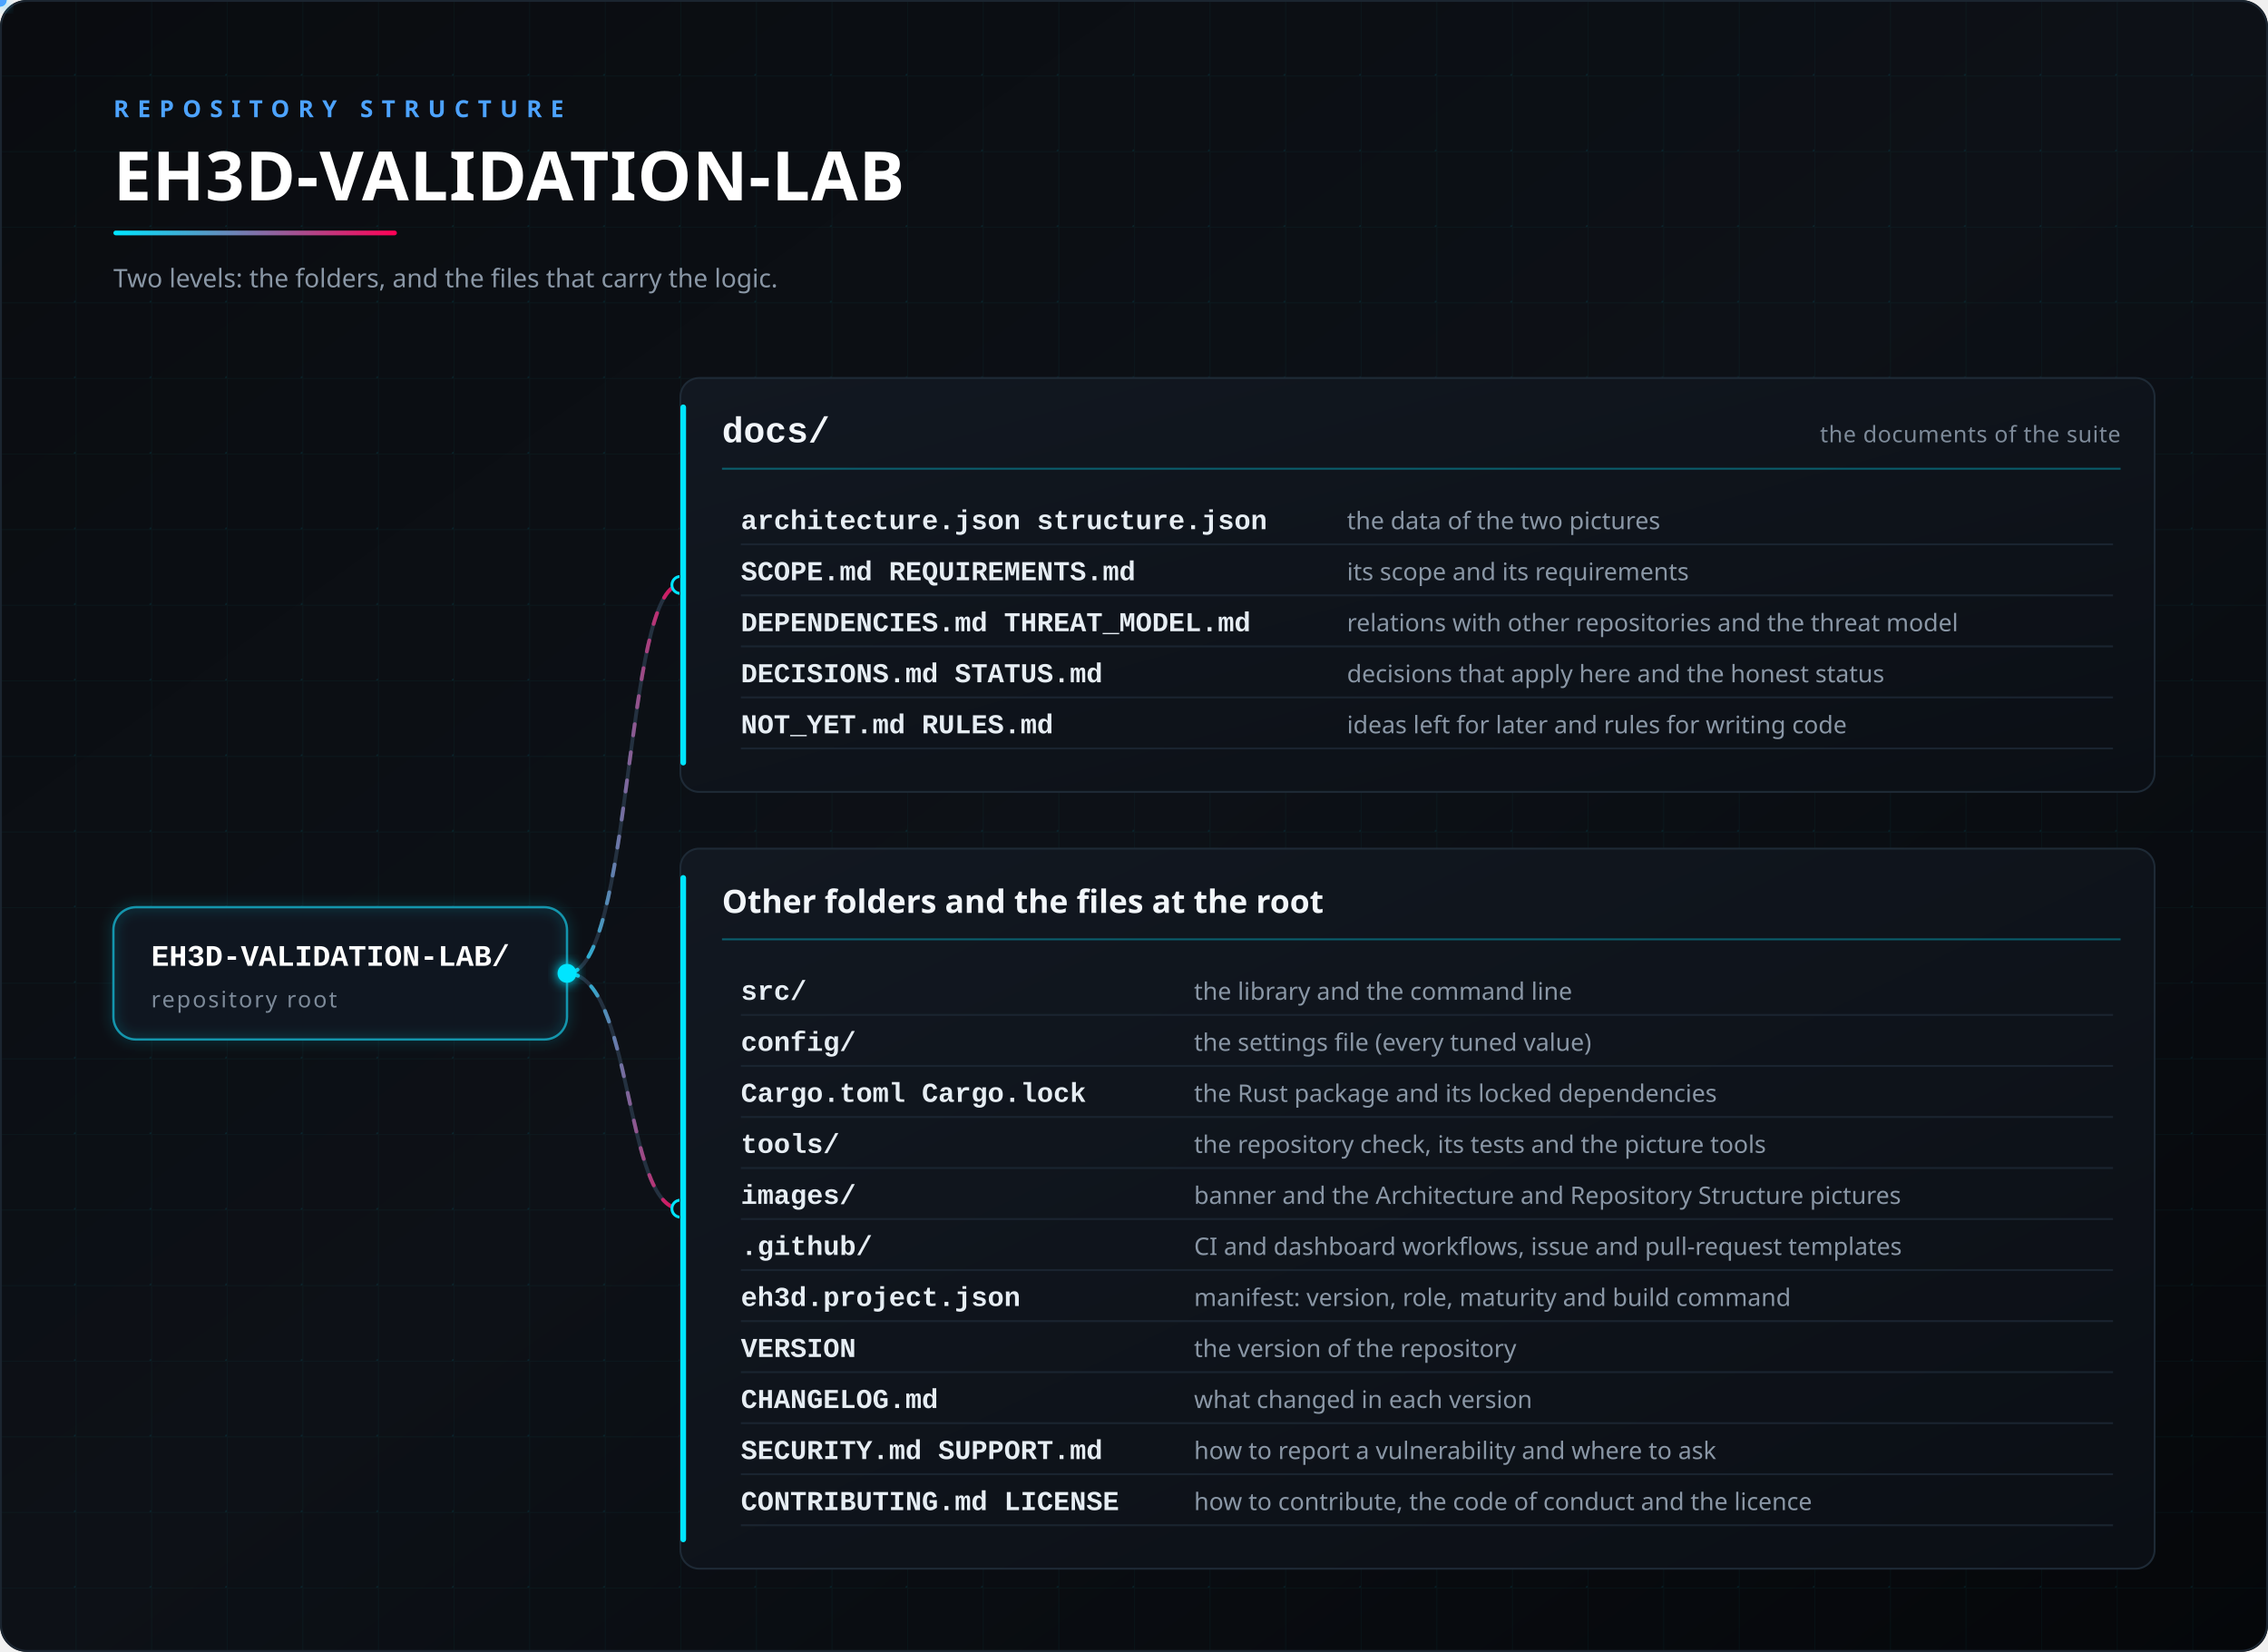
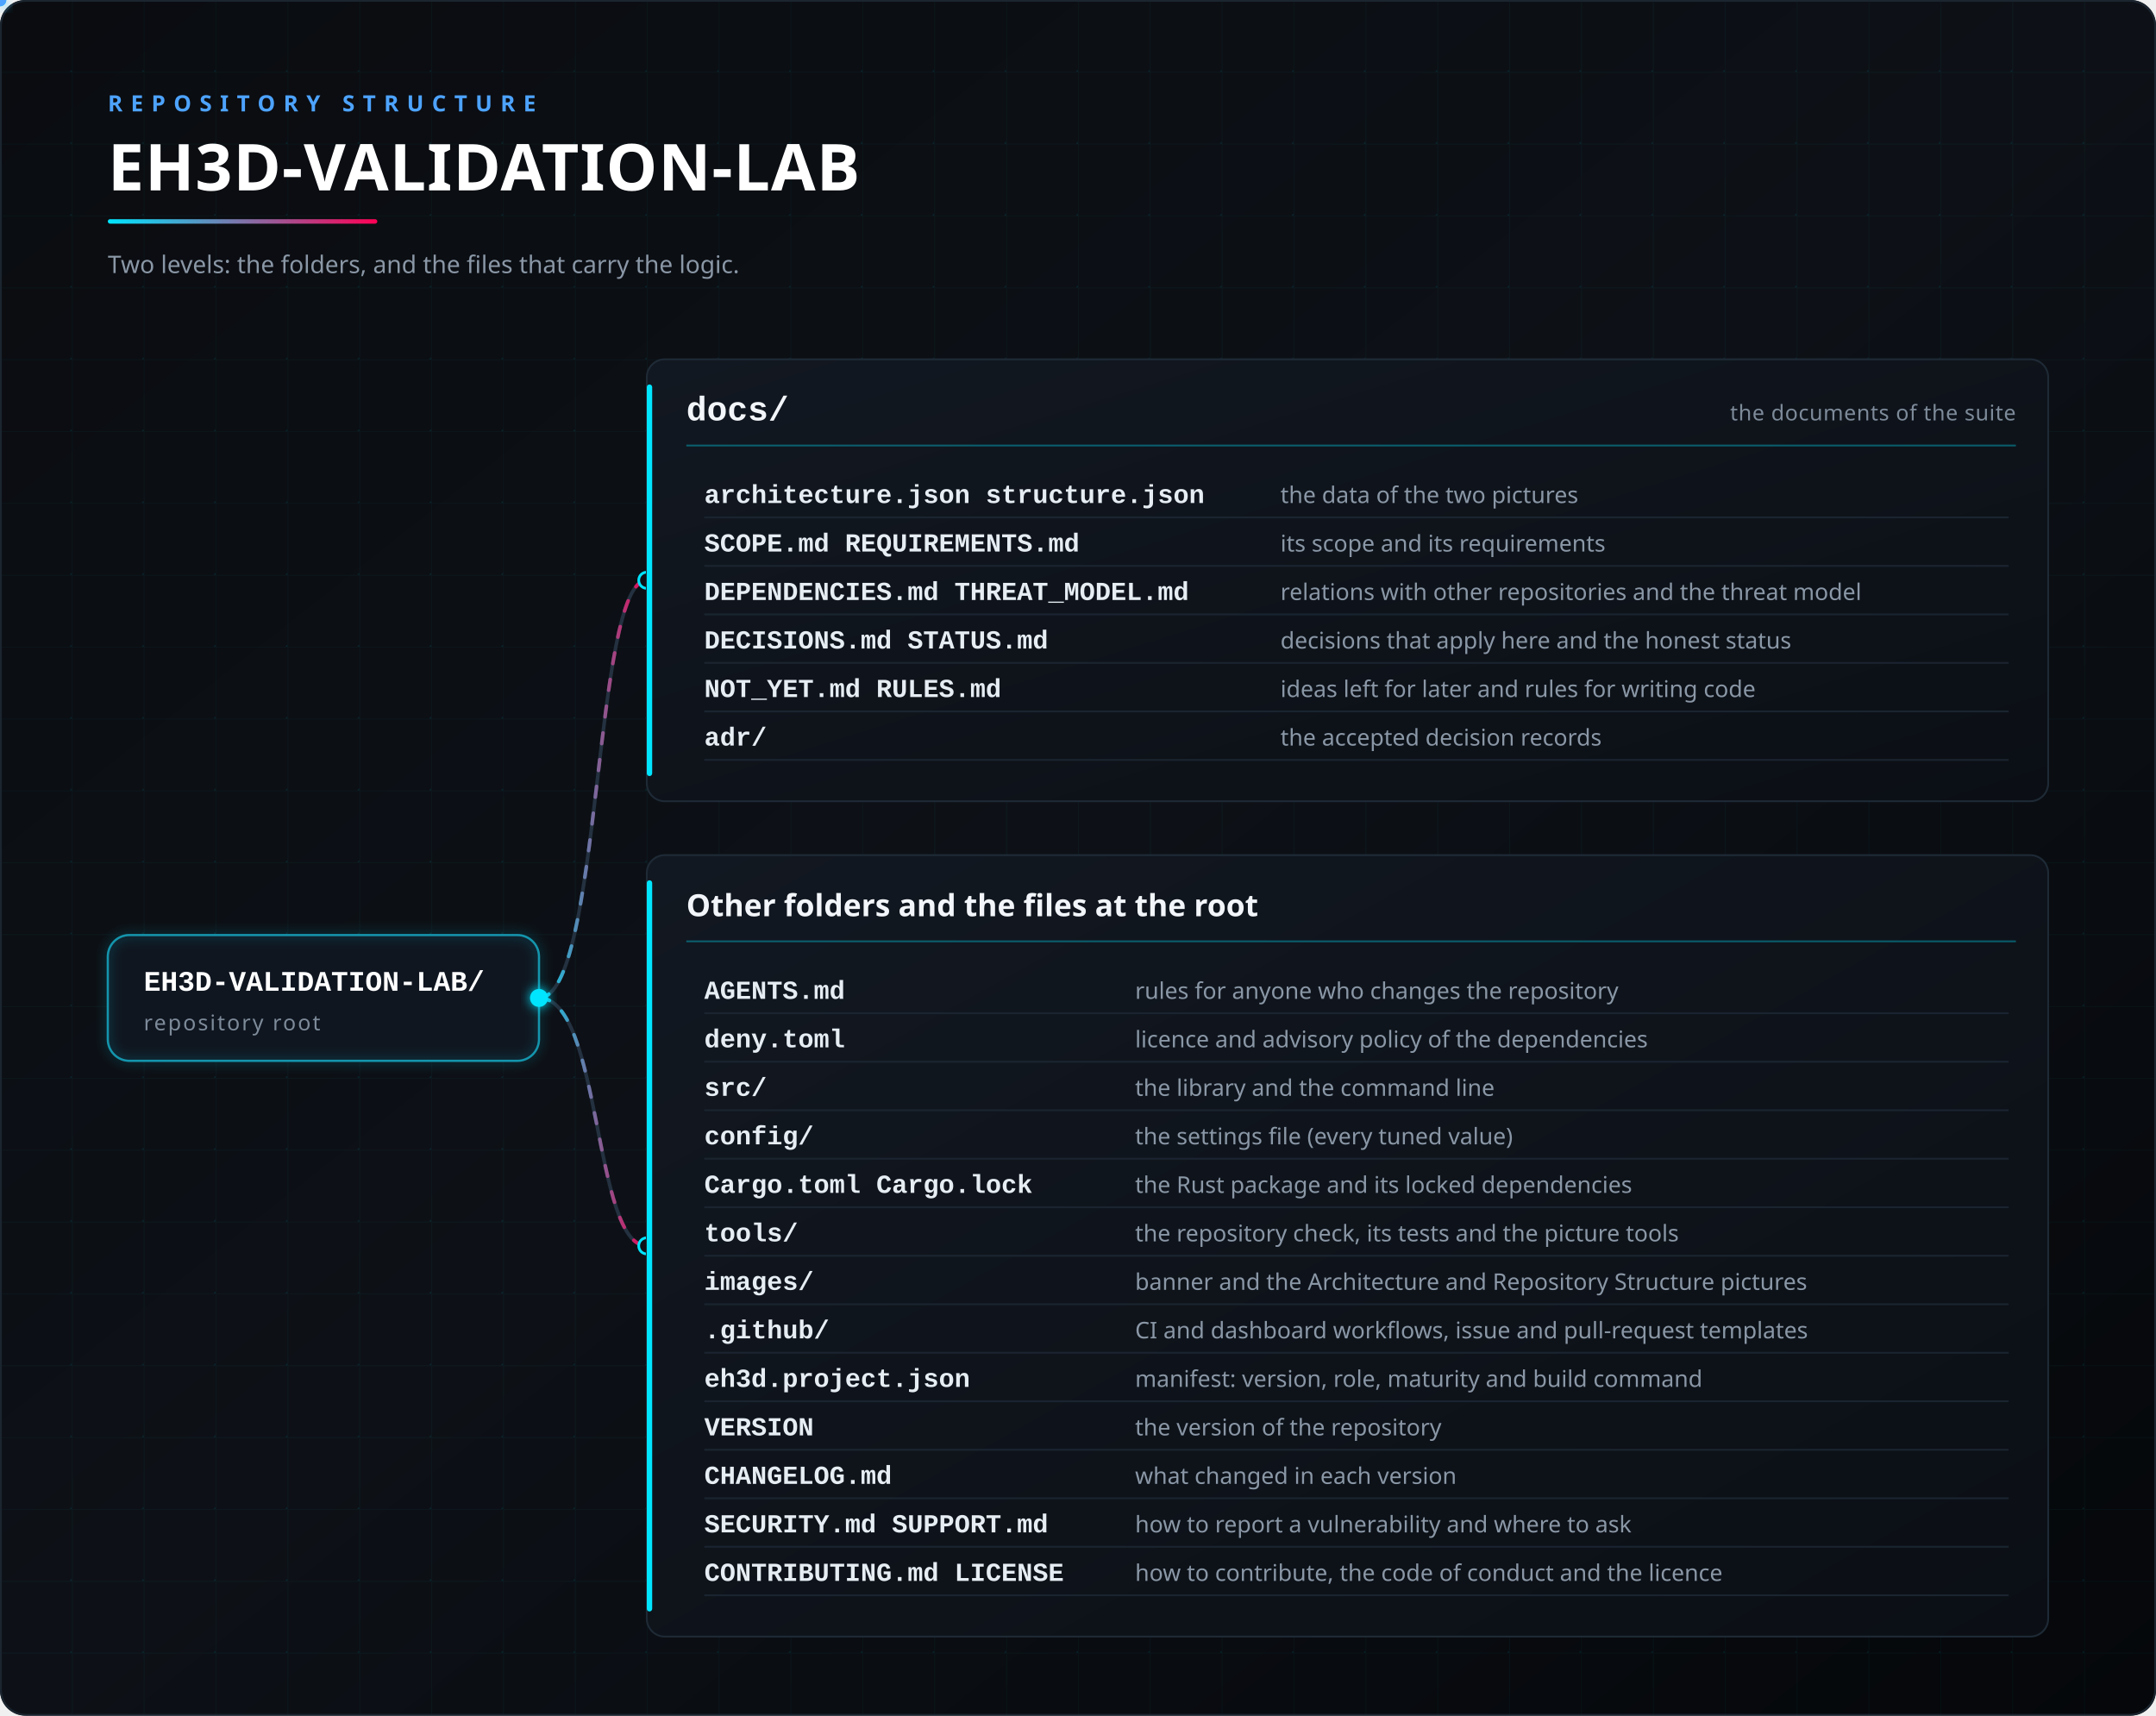
- <svg xmlns="http://www.w3.org/2000/svg" viewBox="0 0 1200 874" width="100%" role="img" aria-labelledby="t d">
+ <svg xmlns="http://www.w3.org/2000/svg" viewBox="0 0 1200 955" width="100%" role="img" aria-labelledby="t d">
  <defs>
    <linearGradient id="bg" x1="0" y1="0" x2="1" y2="1">
      <stop offset="0" stop-color="#0A0C10" />
      <stop offset="0.5" stop-color="#0D1117" />
      <stop offset="1" stop-color="#05070A" />
    </linearGradient>
    <linearGradient id="card" x1="0" y1="0" x2="1" y2="1">
      <stop offset="0" stop-color="#121821" />
      <stop offset="1" stop-color="#0B0F15" />
    </linearGradient>
    <linearGradient id="line" x1="0" y1="0" x2="1" y2="0">
      <stop offset="0" stop-color="#00E5FF" />
      <stop offset="1" stop-color="#FF0055" />
    </linearGradient>
    <filter id="glow" x="-50%" y="-50%" width="200%" height="200%">
      <feGaussianBlur stdDeviation="3" result="b" />
      <feMerge>
        <feMergeNode in="b" />
        <feMergeNode in="SourceGraphic" />
      </feMerge>
    </filter>
    <pattern id="grid" width="40" height="40" patternUnits="userSpaceOnUse">
      <path d="M40 0H0V40" fill="none" stroke="#00E5FF" stroke-opacity="0.035" />
      <circle cx="40" cy="40" r="1" fill="#00E5FF" fill-opacity="0.09" />
    </pattern>
  </defs>
-   <rect width="1200" height="874" rx="14" fill="url(#bg)" />
-   <rect width="1200" height="874" rx="14" fill="url(#grid)" />
-   <rect x="0.5" y="0.5" width="1199" height="873" rx="14" fill="none" stroke="#1B2530" />
+   <rect width="1200" height="955" rx="14" fill="url(#bg)" />
+   <rect width="1200" height="955" rx="14" fill="url(#grid)" />
+   <rect x="0.5" y="0.5" width="1199" height="954" rx="14" fill="none" stroke="#1B2530" />
  <text x="60" y="62" font-family="'Segoe UI','Noto Sans','Noto Sans CJK SC','Microsoft YaHei','Yu Gothic','Helvetica Neue',Helvetica,Arial,sans-serif" font-size="12.5" font-weight="600" fill="#4DA3FF" text-anchor="start" letter-spacing="4.5">REPOSITORY STRUCTURE</text>
  <text x="60" y="106" font-family="'Segoe UI','Noto Sans','Noto Sans CJK SC','Microsoft YaHei','Yu Gothic','Helvetica Neue',Helvetica,Arial,sans-serif" font-size="36" font-weight="700" fill="#FFFFFF" text-anchor="start" letter-spacing="0.5">EH3D-VALIDATION-LAB</text>
  <rect x="60" y="122" width="150" height="2.5" rx="1.25" fill="url(#line)">
    <animate attributeName="width" values="40;150;150" keyTimes="0;0.4;1" dur="3s" repeatCount="indefinite" />
  </rect>
  <text x="60" y="152" font-family="'Segoe UI','Noto Sans','Noto Sans CJK SC','Microsoft YaHei','Yu Gothic','Helvetica Neue',Helvetica,Arial,sans-serif" font-size="13.5" font-weight="400" fill="#8A97A6" text-anchor="start">Two levels: the folders, and the files that carry the logic.</text>
-   <path id="c0" d="M300,515 C335,515 330,309.5 360,309.5" fill="none" stroke="#243140" stroke-width="2" />
-   <path d="M300,515 C335,515 330,309.5 360,309.5" fill="none" stroke="url(#line)" stroke-width="2" stroke-linecap="round" stroke-dasharray="6 9" opacity="0.9">
+   <path id="c0" d="M300,555.5 C335,555.5 330,323 360,323" fill="none" stroke="#243140" stroke-width="2" />
+   <path d="M300,555.5 C335,555.5 330,323 360,323" fill="none" stroke="url(#line)" stroke-width="2" stroke-linecap="round" stroke-dasharray="6 9" opacity="0.9">
    <animate attributeName="stroke-dashoffset" from="0" to="-30" dur="1.6s" repeatCount="indefinite" />
  </path>
-   <circle cx="360" cy="309.5" r="4.5" fill="#0D1117" stroke="#00E5FF" stroke-width="1.5" />
-   <path id="c1" d="M300,515 C335,515 330,639.5 360,639.5" fill="none" stroke="#243140" stroke-width="2" />
-   <path d="M300,515 C335,515 330,639.5 360,639.5" fill="none" stroke="url(#line)" stroke-width="2" stroke-linecap="round" stroke-dasharray="6 9" opacity="0.9">
+   <circle cx="360" cy="323" r="4.5" fill="#0D1117" stroke="#00E5FF" stroke-width="1.5" />
+   <path id="c1" d="M300,555.5 C335,555.5 330,693.5 360,693.5" fill="none" stroke="#243140" stroke-width="2" />
+   <path d="M300,555.5 C335,555.5 330,693.5 360,693.5" fill="none" stroke="url(#line)" stroke-width="2" stroke-linecap="round" stroke-dasharray="6 9" opacity="0.9">
    <animate attributeName="stroke-dashoffset" from="0" to="-30" dur="1.6s" repeatCount="indefinite" />
  </path>
-   <circle cx="360" cy="639.5" r="4.5" fill="#0D1117" stroke="#00E5FF" stroke-width="1.5" />
+   <circle cx="360" cy="693.5" r="4.5" fill="#0D1117" stroke="#00E5FF" stroke-width="1.5" />
  <circle r="3.5" fill="#00E5FF" filter="url(#glow)">
    <animateMotion dur="3.4s" repeatCount="indefinite">
      <mpath href="#c0" />
    </animateMotion>
  </circle>
  <circle r="3.5" fill="#4DA3FF" filter="url(#glow)">
    <animateMotion dur="4.2s" repeatCount="indefinite">
      <mpath href="#c1" />
    </animateMotion>
  </circle>
-   <rect x="60" y="480" width="240" height="70" rx="12" fill="#0F1620" stroke="#2A3A4C" stroke-width="1.2" />
-   <rect x="60" y="480" width="240" height="70" rx="12" fill="none" stroke="#00E5FF" stroke-opacity="0.5" stroke-width="1.2" filter="url(#glow)">
+   <rect x="60" y="520.5" width="240" height="70" rx="12" fill="#0F1620" stroke="#2A3A4C" stroke-width="1.2" />
+   <rect x="60" y="520.5" width="240" height="70" rx="12" fill="none" stroke="#00E5FF" stroke-opacity="0.5" stroke-width="1.2" filter="url(#glow)">
    <animate attributeName="stroke-opacity" values="0.15;0.6;0.15" dur="3.6s" repeatCount="indefinite" />
  </rect>
-   <text x="80" y="511" font-family="'JetBrains Mono','Cascadia Code','SFMono-Regular',Consolas,'Liberation Mono',monospace" font-size="15.8" font-weight="700" fill="#FFFFFF" text-anchor="start">EH3D-VALIDATION-LAB/</text>
-   <text x="80" y="533" font-family="'Segoe UI','Noto Sans','Noto Sans CJK SC','Microsoft YaHei','Yu Gothic','Helvetica Neue',Helvetica,Arial,sans-serif" font-size="12" font-weight="400" fill="#7D8A99" text-anchor="start" letter-spacing="1">repository root</text>
-   <circle cx="300" cy="515" r="5" fill="#00E5FF" filter="url(#glow)" />
-   <rect x="360" y="200" width="780" height="219" rx="10" fill="url(#card)" stroke="#1E2A36" stroke-width="1" />
-   <rect x="360" y="214" width="3" height="191" rx="1.5" fill="#00E5FF">
+   <text x="80" y="551.5" font-family="'JetBrains Mono','Cascadia Code','SFMono-Regular',Consolas,'Liberation Mono',monospace" font-size="15.8" font-weight="700" fill="#FFFFFF" text-anchor="start">EH3D-VALIDATION-LAB/</text>
+   <text x="80" y="573.5" font-family="'Segoe UI','Noto Sans','Noto Sans CJK SC','Microsoft YaHei','Yu Gothic','Helvetica Neue',Helvetica,Arial,sans-serif" font-size="12" font-weight="400" fill="#7D8A99" text-anchor="start" letter-spacing="1">repository root</text>
+   <circle cx="300" cy="555.5" r="5" fill="#00E5FF" filter="url(#glow)" />
+   <rect x="360" y="200" width="780" height="246" rx="10" fill="url(#card)" stroke="#1E2A36" stroke-width="1" />
+   <rect x="360" y="214" width="3" height="218" rx="1.5" fill="#00E5FF">
    <animate attributeName="opacity" values="0.55;1;0.55" dur="4s" begin="0s" repeatCount="indefinite" />
  </rect>
  <text x="382" y="234" font-family="'JetBrains Mono','Cascadia Code','SFMono-Regular',Consolas,'Liberation Mono',monospace" font-size="19" font-weight="700" fill="#F2F6FA" text-anchor="start">docs/</text>
  <text x="1122" y="234" font-family="'Segoe UI','Noto Sans','Noto Sans CJK SC','Microsoft YaHei','Yu Gothic','Helvetica Neue',Helvetica,Arial,sans-serif" font-size="12" font-weight="400" fill="#7D8A99" text-anchor="end" letter-spacing="0.3">the documents of the suite</text>
  <line x1="382" y1="248" x2="1122" y2="248" stroke="#00E5FF" stroke-opacity="0.35" stroke-width="1" />
  <text x="392" y="280" font-family="'JetBrains Mono','Cascadia Code','SFMono-Regular',Consolas,'Liberation Mono',monospace" font-size="14.5" font-weight="600" fill="#E6EDF3" text-anchor="start">architecture.json  structure.json</text>
  <text x="712.67" y="280" font-family="'Segoe UI','Noto Sans','Noto Sans CJK SC','Microsoft YaHei','Yu Gothic','Helvetica Neue',Helvetica,Arial,sans-serif" font-size="12.8" font-weight="400" fill="#8A97A6" text-anchor="start">the data of the two pictures</text>
  <line x1="392" y1="288" x2="1118" y2="288" stroke="#1A2430" stroke-width="1" />
  <text x="392" y="307" font-family="'JetBrains Mono','Cascadia Code','SFMono-Regular',Consolas,'Liberation Mono',monospace" font-size="14.5" font-weight="600" fill="#E6EDF3" text-anchor="start">SCOPE.md  REQUIREMENTS.md</text>
  <text x="712.67" y="307" font-family="'Segoe UI','Noto Sans','Noto Sans CJK SC','Microsoft YaHei','Yu Gothic','Helvetica Neue',Helvetica,Arial,sans-serif" font-size="12.8" font-weight="400" fill="#8A97A6" text-anchor="start">its scope and its requirements</text>
  <line x1="392" y1="315" x2="1118" y2="315" stroke="#1A2430" stroke-width="1" />
  <text x="392" y="334" font-family="'JetBrains Mono','Cascadia Code','SFMono-Regular',Consolas,'Liberation Mono',monospace" font-size="14.5" font-weight="600" fill="#E6EDF3" text-anchor="start">DEPENDENCIES.md  THREAT_MODEL.md</text>
  <text x="712.67" y="334" font-family="'Segoe UI','Noto Sans','Noto Sans CJK SC','Microsoft YaHei','Yu Gothic','Helvetica Neue',Helvetica,Arial,sans-serif" font-size="12.8" font-weight="400" fill="#8A97A6" text-anchor="start">relations with other repositories and the threat model</text>
  <line x1="392" y1="342" x2="1118" y2="342" stroke="#1A2430" stroke-width="1" />
  <text x="392" y="361" font-family="'JetBrains Mono','Cascadia Code','SFMono-Regular',Consolas,'Liberation Mono',monospace" font-size="14.5" font-weight="600" fill="#E6EDF3" text-anchor="start">DECISIONS.md  STATUS.md</text>
  <text x="712.67" y="361" font-family="'Segoe UI','Noto Sans','Noto Sans CJK SC','Microsoft YaHei','Yu Gothic','Helvetica Neue',Helvetica,Arial,sans-serif" font-size="12.8" font-weight="400" fill="#8A97A6" text-anchor="start">decisions that apply here and the honest status</text>
  <line x1="392" y1="369" x2="1118" y2="369" stroke="#1A2430" stroke-width="1" />
  <text x="392" y="388" font-family="'JetBrains Mono','Cascadia Code','SFMono-Regular',Consolas,'Liberation Mono',monospace" font-size="14.5" font-weight="600" fill="#E6EDF3" text-anchor="start">NOT_YET.md  RULES.md</text>
  <text x="712.67" y="388" font-family="'Segoe UI','Noto Sans','Noto Sans CJK SC','Microsoft YaHei','Yu Gothic','Helvetica Neue',Helvetica,Arial,sans-serif" font-size="12.8" font-weight="400" fill="#8A97A6" text-anchor="start">ideas left for later and rules for writing code</text>
  <line x1="392" y1="396" x2="1118" y2="396" stroke="#1A2430" stroke-width="1" />
-   <rect x="360" y="449" width="780" height="381" rx="10" fill="url(#card)" stroke="#1E2A36" stroke-width="1" />
-   <rect x="360" y="463" width="3" height="353" rx="1.5" fill="#00E5FF">
+   <text x="392" y="415" font-family="'JetBrains Mono','Cascadia Code','SFMono-Regular',Consolas,'Liberation Mono',monospace" font-size="14.5" font-weight="600" fill="#E6EDF3" text-anchor="start">adr/</text>
+   <text x="712.67" y="415" font-family="'Segoe UI','Noto Sans','Noto Sans CJK SC','Microsoft YaHei','Yu Gothic','Helvetica Neue',Helvetica,Arial,sans-serif" font-size="12.8" font-weight="400" fill="#8A97A6" text-anchor="start">the accepted decision records</text>
+   <line x1="392" y1="423" x2="1118" y2="423" stroke="#1A2430" stroke-width="1" />
+   <rect x="360" y="476" width="780" height="435" rx="10" fill="url(#card)" stroke="#1E2A36" stroke-width="1" />
+   <rect x="360" y="490" width="3" height="407" rx="1.5" fill="#00E5FF">
    <animate attributeName="opacity" values="0.55;1;0.55" dur="4s" begin="0.6s" repeatCount="indefinite" />
  </rect>
-   <text x="382" y="483" font-family="'Segoe UI','Noto Sans','Noto Sans CJK SC','Microsoft YaHei','Yu Gothic','Helvetica Neue',Helvetica,Arial,sans-serif" font-size="17" font-weight="700" fill="#F2F6FA" text-anchor="start">Other folders and the files at the root</text>
-   <line x1="382" y1="497" x2="1122" y2="497" stroke="#00E5FF" stroke-opacity="0.35" stroke-width="1" />
-   <text x="392" y="529" font-family="'JetBrains Mono','Cascadia Code','SFMono-Regular',Consolas,'Liberation Mono',monospace" font-size="14.5" font-weight="600" fill="#E6EDF3" text-anchor="start">src/</text>
-   <text x="631.76" y="529" font-family="'Segoe UI','Noto Sans','Noto Sans CJK SC','Microsoft YaHei','Yu Gothic','Helvetica Neue',Helvetica,Arial,sans-serif" font-size="12.8" font-weight="400" fill="#8A97A6" text-anchor="start">the library and the command line</text>
-   <line x1="392" y1="537" x2="1118" y2="537" stroke="#1A2430" stroke-width="1" />
-   <text x="392" y="556" font-family="'JetBrains Mono','Cascadia Code','SFMono-Regular',Consolas,'Liberation Mono',monospace" font-size="14.5" font-weight="600" fill="#E6EDF3" text-anchor="start">config/</text>
-   <text x="631.76" y="556" font-family="'Segoe UI','Noto Sans','Noto Sans CJK SC','Microsoft YaHei','Yu Gothic','Helvetica Neue',Helvetica,Arial,sans-serif" font-size="12.8" font-weight="400" fill="#8A97A6" text-anchor="start">the settings file (every tuned value)</text>
+   <text x="382" y="510" font-family="'Segoe UI','Noto Sans','Noto Sans CJK SC','Microsoft YaHei','Yu Gothic','Helvetica Neue',Helvetica,Arial,sans-serif" font-size="17" font-weight="700" fill="#F2F6FA" text-anchor="start">Other folders and the files at the root</text>
+   <line x1="382" y1="524" x2="1122" y2="524" stroke="#00E5FF" stroke-opacity="0.35" stroke-width="1" />
+   <text x="392" y="556" font-family="'JetBrains Mono','Cascadia Code','SFMono-Regular',Consolas,'Liberation Mono',monospace" font-size="14.5" font-weight="600" fill="#E6EDF3" text-anchor="start">AGENTS.md</text>
+   <text x="631.76" y="556" font-family="'Segoe UI','Noto Sans','Noto Sans CJK SC','Microsoft YaHei','Yu Gothic','Helvetica Neue',Helvetica,Arial,sans-serif" font-size="12.8" font-weight="400" fill="#8A97A6" text-anchor="start">rules for anyone who changes the repository</text>
  <line x1="392" y1="564" x2="1118" y2="564" stroke="#1A2430" stroke-width="1" />
-   <text x="392" y="583" font-family="'JetBrains Mono','Cascadia Code','SFMono-Regular',Consolas,'Liberation Mono',monospace" font-size="14.5" font-weight="600" fill="#E6EDF3" text-anchor="start">Cargo.toml  Cargo.lock</text>
-   <text x="631.76" y="583" font-family="'Segoe UI','Noto Sans','Noto Sans CJK SC','Microsoft YaHei','Yu Gothic','Helvetica Neue',Helvetica,Arial,sans-serif" font-size="12.8" font-weight="400" fill="#8A97A6" text-anchor="start">the Rust package and its locked dependencies</text>
+   <text x="392" y="583" font-family="'JetBrains Mono','Cascadia Code','SFMono-Regular',Consolas,'Liberation Mono',monospace" font-size="14.5" font-weight="600" fill="#E6EDF3" text-anchor="start">deny.toml</text>
+   <text x="631.76" y="583" font-family="'Segoe UI','Noto Sans','Noto Sans CJK SC','Microsoft YaHei','Yu Gothic','Helvetica Neue',Helvetica,Arial,sans-serif" font-size="12.8" font-weight="400" fill="#8A97A6" text-anchor="start">licence and advisory policy of the dependencies</text>
  <line x1="392" y1="591" x2="1118" y2="591" stroke="#1A2430" stroke-width="1" />
-   <text x="392" y="610" font-family="'JetBrains Mono','Cascadia Code','SFMono-Regular',Consolas,'Liberation Mono',monospace" font-size="14.5" font-weight="600" fill="#E6EDF3" text-anchor="start">tools/</text>
-   <text x="631.76" y="610" font-family="'Segoe UI','Noto Sans','Noto Sans CJK SC','Microsoft YaHei','Yu Gothic','Helvetica Neue',Helvetica,Arial,sans-serif" font-size="12.8" font-weight="400" fill="#8A97A6" text-anchor="start">the repository check, its tests and the picture tools</text>
+   <text x="392" y="610" font-family="'JetBrains Mono','Cascadia Code','SFMono-Regular',Consolas,'Liberation Mono',monospace" font-size="14.5" font-weight="600" fill="#E6EDF3" text-anchor="start">src/</text>
+   <text x="631.76" y="610" font-family="'Segoe UI','Noto Sans','Noto Sans CJK SC','Microsoft YaHei','Yu Gothic','Helvetica Neue',Helvetica,Arial,sans-serif" font-size="12.8" font-weight="400" fill="#8A97A6" text-anchor="start">the library and the command line</text>
  <line x1="392" y1="618" x2="1118" y2="618" stroke="#1A2430" stroke-width="1" />
-   <text x="392" y="637" font-family="'JetBrains Mono','Cascadia Code','SFMono-Regular',Consolas,'Liberation Mono',monospace" font-size="14.5" font-weight="600" fill="#E6EDF3" text-anchor="start">images/</text>
-   <text x="631.76" y="637" font-family="'Segoe UI','Noto Sans','Noto Sans CJK SC','Microsoft YaHei','Yu Gothic','Helvetica Neue',Helvetica,Arial,sans-serif" font-size="12.8" font-weight="400" fill="#8A97A6" text-anchor="start">banner and the Architecture and Repository Structure pictures</text>
+   <text x="392" y="637" font-family="'JetBrains Mono','Cascadia Code','SFMono-Regular',Consolas,'Liberation Mono',monospace" font-size="14.5" font-weight="600" fill="#E6EDF3" text-anchor="start">config/</text>
+   <text x="631.76" y="637" font-family="'Segoe UI','Noto Sans','Noto Sans CJK SC','Microsoft YaHei','Yu Gothic','Helvetica Neue',Helvetica,Arial,sans-serif" font-size="12.8" font-weight="400" fill="#8A97A6" text-anchor="start">the settings file (every tuned value)</text>
  <line x1="392" y1="645" x2="1118" y2="645" stroke="#1A2430" stroke-width="1" />
-   <text x="392" y="664" font-family="'JetBrains Mono','Cascadia Code','SFMono-Regular',Consolas,'Liberation Mono',monospace" font-size="14.5" font-weight="600" fill="#E6EDF3" text-anchor="start">.github/</text>
-   <text x="631.76" y="664" font-family="'Segoe UI','Noto Sans','Noto Sans CJK SC','Microsoft YaHei','Yu Gothic','Helvetica Neue',Helvetica,Arial,sans-serif" font-size="12.8" font-weight="400" fill="#8A97A6" text-anchor="start">CI and dashboard workflows, issue and pull-request templates</text>
+   <text x="392" y="664" font-family="'JetBrains Mono','Cascadia Code','SFMono-Regular',Consolas,'Liberation Mono',monospace" font-size="14.5" font-weight="600" fill="#E6EDF3" text-anchor="start">Cargo.toml  Cargo.lock</text>
+   <text x="631.76" y="664" font-family="'Segoe UI','Noto Sans','Noto Sans CJK SC','Microsoft YaHei','Yu Gothic','Helvetica Neue',Helvetica,Arial,sans-serif" font-size="12.8" font-weight="400" fill="#8A97A6" text-anchor="start">the Rust package and its locked dependencies</text>
  <line x1="392" y1="672" x2="1118" y2="672" stroke="#1A2430" stroke-width="1" />
-   <text x="392" y="691" font-family="'JetBrains Mono','Cascadia Code','SFMono-Regular',Consolas,'Liberation Mono',monospace" font-size="14.5" font-weight="600" fill="#E6EDF3" text-anchor="start">eh3d.project.json</text>
-   <text x="631.76" y="691" font-family="'Segoe UI','Noto Sans','Noto Sans CJK SC','Microsoft YaHei','Yu Gothic','Helvetica Neue',Helvetica,Arial,sans-serif" font-size="12.8" font-weight="400" fill="#8A97A6" text-anchor="start">manifest: version, role, maturity and build command</text>
+   <text x="392" y="691" font-family="'JetBrains Mono','Cascadia Code','SFMono-Regular',Consolas,'Liberation Mono',monospace" font-size="14.5" font-weight="600" fill="#E6EDF3" text-anchor="start">tools/</text>
+   <text x="631.76" y="691" font-family="'Segoe UI','Noto Sans','Noto Sans CJK SC','Microsoft YaHei','Yu Gothic','Helvetica Neue',Helvetica,Arial,sans-serif" font-size="12.8" font-weight="400" fill="#8A97A6" text-anchor="start">the repository check, its tests and the picture tools</text>
  <line x1="392" y1="699" x2="1118" y2="699" stroke="#1A2430" stroke-width="1" />
-   <text x="392" y="718" font-family="'JetBrains Mono','Cascadia Code','SFMono-Regular',Consolas,'Liberation Mono',monospace" font-size="14.5" font-weight="600" fill="#E6EDF3" text-anchor="start">VERSION</text>
-   <text x="631.76" y="718" font-family="'Segoe UI','Noto Sans','Noto Sans CJK SC','Microsoft YaHei','Yu Gothic','Helvetica Neue',Helvetica,Arial,sans-serif" font-size="12.8" font-weight="400" fill="#8A97A6" text-anchor="start">the version of the repository</text>
+   <text x="392" y="718" font-family="'JetBrains Mono','Cascadia Code','SFMono-Regular',Consolas,'Liberation Mono',monospace" font-size="14.5" font-weight="600" fill="#E6EDF3" text-anchor="start">images/</text>
+   <text x="631.76" y="718" font-family="'Segoe UI','Noto Sans','Noto Sans CJK SC','Microsoft YaHei','Yu Gothic','Helvetica Neue',Helvetica,Arial,sans-serif" font-size="12.8" font-weight="400" fill="#8A97A6" text-anchor="start">banner and the Architecture and Repository Structure pictures</text>
  <line x1="392" y1="726" x2="1118" y2="726" stroke="#1A2430" stroke-width="1" />
-   <text x="392" y="745" font-family="'JetBrains Mono','Cascadia Code','SFMono-Regular',Consolas,'Liberation Mono',monospace" font-size="14.5" font-weight="600" fill="#E6EDF3" text-anchor="start">CHANGELOG.md</text>
-   <text x="631.76" y="745" font-family="'Segoe UI','Noto Sans','Noto Sans CJK SC','Microsoft YaHei','Yu Gothic','Helvetica Neue',Helvetica,Arial,sans-serif" font-size="12.8" font-weight="400" fill="#8A97A6" text-anchor="start">what changed in each version</text>
+   <text x="392" y="745" font-family="'JetBrains Mono','Cascadia Code','SFMono-Regular',Consolas,'Liberation Mono',monospace" font-size="14.5" font-weight="600" fill="#E6EDF3" text-anchor="start">.github/</text>
+   <text x="631.76" y="745" font-family="'Segoe UI','Noto Sans','Noto Sans CJK SC','Microsoft YaHei','Yu Gothic','Helvetica Neue',Helvetica,Arial,sans-serif" font-size="12.8" font-weight="400" fill="#8A97A6" text-anchor="start">CI and dashboard workflows, issue and pull-request templates</text>
  <line x1="392" y1="753" x2="1118" y2="753" stroke="#1A2430" stroke-width="1" />
-   <text x="392" y="772" font-family="'JetBrains Mono','Cascadia Code','SFMono-Regular',Consolas,'Liberation Mono',monospace" font-size="14.5" font-weight="600" fill="#E6EDF3" text-anchor="start">SECURITY.md  SUPPORT.md</text>
-   <text x="631.76" y="772" font-family="'Segoe UI','Noto Sans','Noto Sans CJK SC','Microsoft YaHei','Yu Gothic','Helvetica Neue',Helvetica,Arial,sans-serif" font-size="12.8" font-weight="400" fill="#8A97A6" text-anchor="start">how to report a vulnerability and where to ask</text>
+   <text x="392" y="772" font-family="'JetBrains Mono','Cascadia Code','SFMono-Regular',Consolas,'Liberation Mono',monospace" font-size="14.5" font-weight="600" fill="#E6EDF3" text-anchor="start">eh3d.project.json</text>
+   <text x="631.76" y="772" font-family="'Segoe UI','Noto Sans','Noto Sans CJK SC','Microsoft YaHei','Yu Gothic','Helvetica Neue',Helvetica,Arial,sans-serif" font-size="12.8" font-weight="400" fill="#8A97A6" text-anchor="start">manifest: version, role, maturity and build command</text>
  <line x1="392" y1="780" x2="1118" y2="780" stroke="#1A2430" stroke-width="1" />
-   <text x="392" y="799" font-family="'JetBrains Mono','Cascadia Code','SFMono-Regular',Consolas,'Liberation Mono',monospace" font-size="14.5" font-weight="600" fill="#E6EDF3" text-anchor="start">CONTRIBUTING.md  LICENSE</text>
-   <text x="631.76" y="799" font-family="'Segoe UI','Noto Sans','Noto Sans CJK SC','Microsoft YaHei','Yu Gothic','Helvetica Neue',Helvetica,Arial,sans-serif" font-size="12.8" font-weight="400" fill="#8A97A6" text-anchor="start">how to contribute, the code of conduct and the licence</text>
+   <text x="392" y="799" font-family="'JetBrains Mono','Cascadia Code','SFMono-Regular',Consolas,'Liberation Mono',monospace" font-size="14.5" font-weight="600" fill="#E6EDF3" text-anchor="start">VERSION</text>
+   <text x="631.76" y="799" font-family="'Segoe UI','Noto Sans','Noto Sans CJK SC','Microsoft YaHei','Yu Gothic','Helvetica Neue',Helvetica,Arial,sans-serif" font-size="12.8" font-weight="400" fill="#8A97A6" text-anchor="start">the version of the repository</text>
  <line x1="392" y1="807" x2="1118" y2="807" stroke="#1A2430" stroke-width="1" />
+   <text x="392" y="826" font-family="'JetBrains Mono','Cascadia Code','SFMono-Regular',Consolas,'Liberation Mono',monospace" font-size="14.5" font-weight="600" fill="#E6EDF3" text-anchor="start">CHANGELOG.md</text>
+   <text x="631.76" y="826" font-family="'Segoe UI','Noto Sans','Noto Sans CJK SC','Microsoft YaHei','Yu Gothic','Helvetica Neue',Helvetica,Arial,sans-serif" font-size="12.8" font-weight="400" fill="#8A97A6" text-anchor="start">what changed in each version</text>
+   <line x1="392" y1="834" x2="1118" y2="834" stroke="#1A2430" stroke-width="1" />
+   <text x="392" y="853" font-family="'JetBrains Mono','Cascadia Code','SFMono-Regular',Consolas,'Liberation Mono',monospace" font-size="14.5" font-weight="600" fill="#E6EDF3" text-anchor="start">SECURITY.md  SUPPORT.md</text>
+   <text x="631.76" y="853" font-family="'Segoe UI','Noto Sans','Noto Sans CJK SC','Microsoft YaHei','Yu Gothic','Helvetica Neue',Helvetica,Arial,sans-serif" font-size="12.8" font-weight="400" fill="#8A97A6" text-anchor="start">how to report a vulnerability and where to ask</text>
+   <line x1="392" y1="861" x2="1118" y2="861" stroke="#1A2430" stroke-width="1" />
+   <text x="392" y="880" font-family="'JetBrains Mono','Cascadia Code','SFMono-Regular',Consolas,'Liberation Mono',monospace" font-size="14.5" font-weight="600" fill="#E6EDF3" text-anchor="start">CONTRIBUTING.md  LICENSE</text>
+   <text x="631.76" y="880" font-family="'Segoe UI','Noto Sans','Noto Sans CJK SC','Microsoft YaHei','Yu Gothic','Helvetica Neue',Helvetica,Arial,sans-serif" font-size="12.8" font-weight="400" fill="#8A97A6" text-anchor="start">how to contribute, the code of conduct and the licence</text>
+   <line x1="392" y1="888" x2="1118" y2="888" stroke="#1A2430" stroke-width="1" />
</svg>
